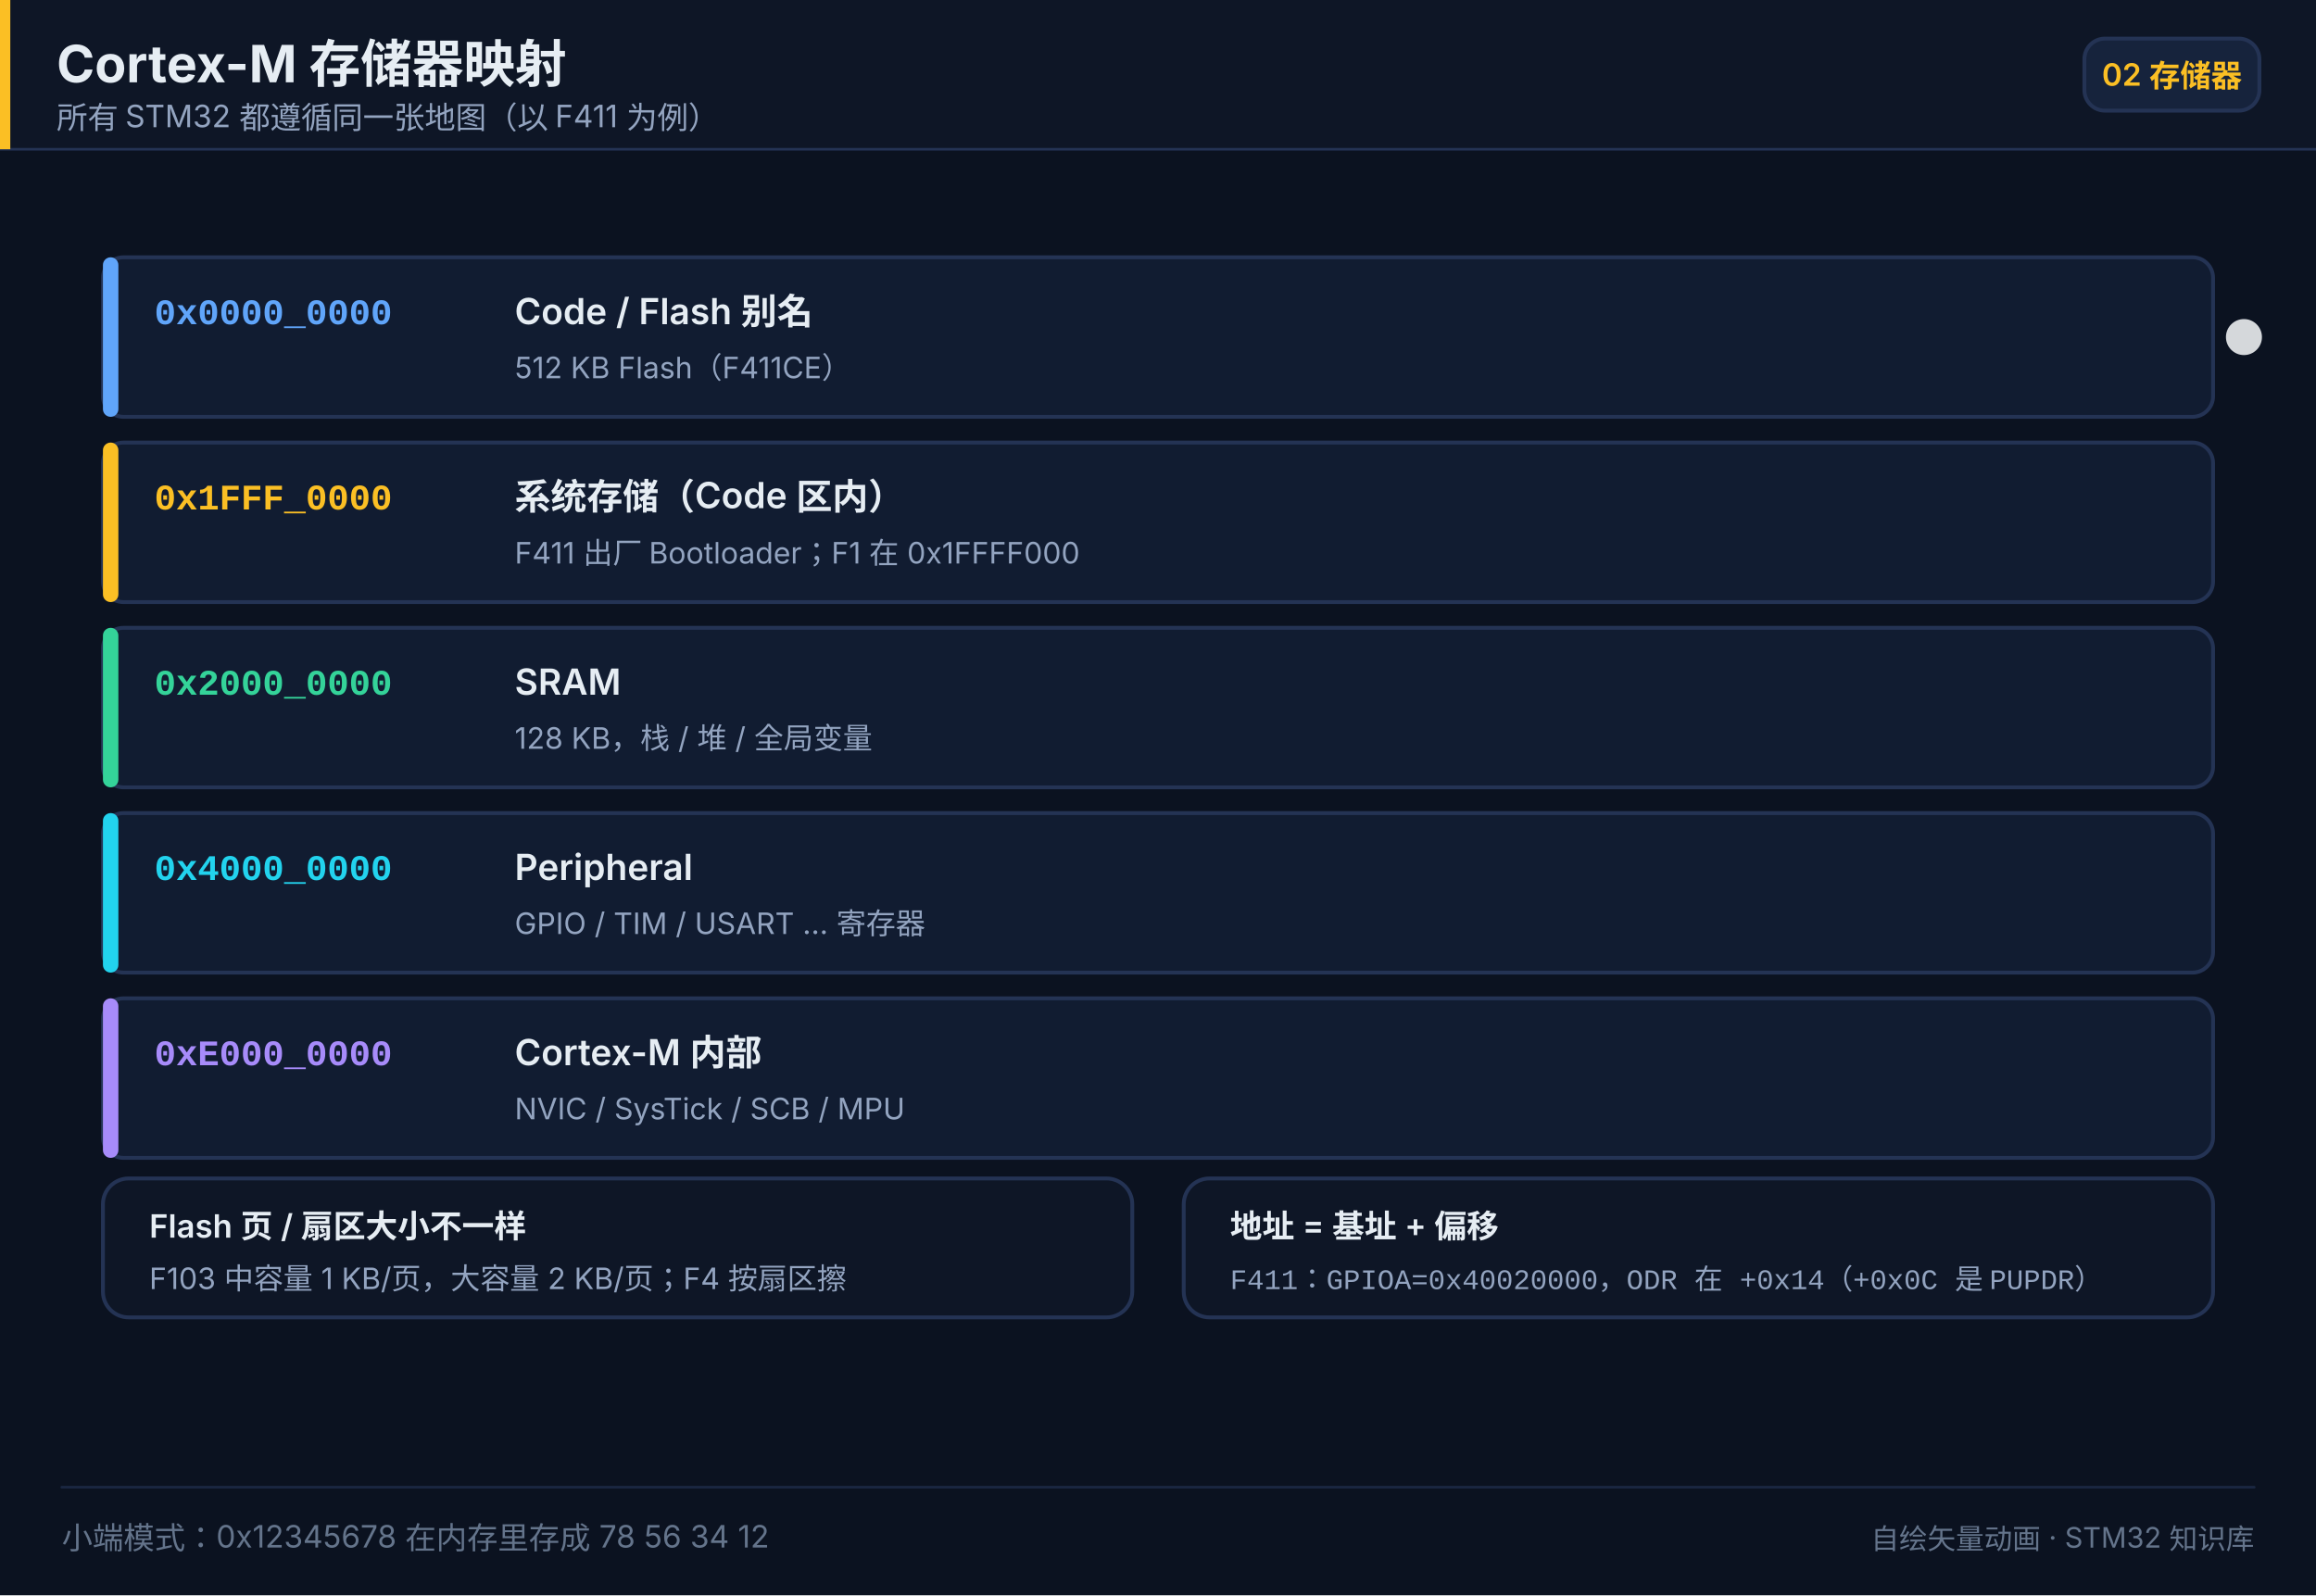
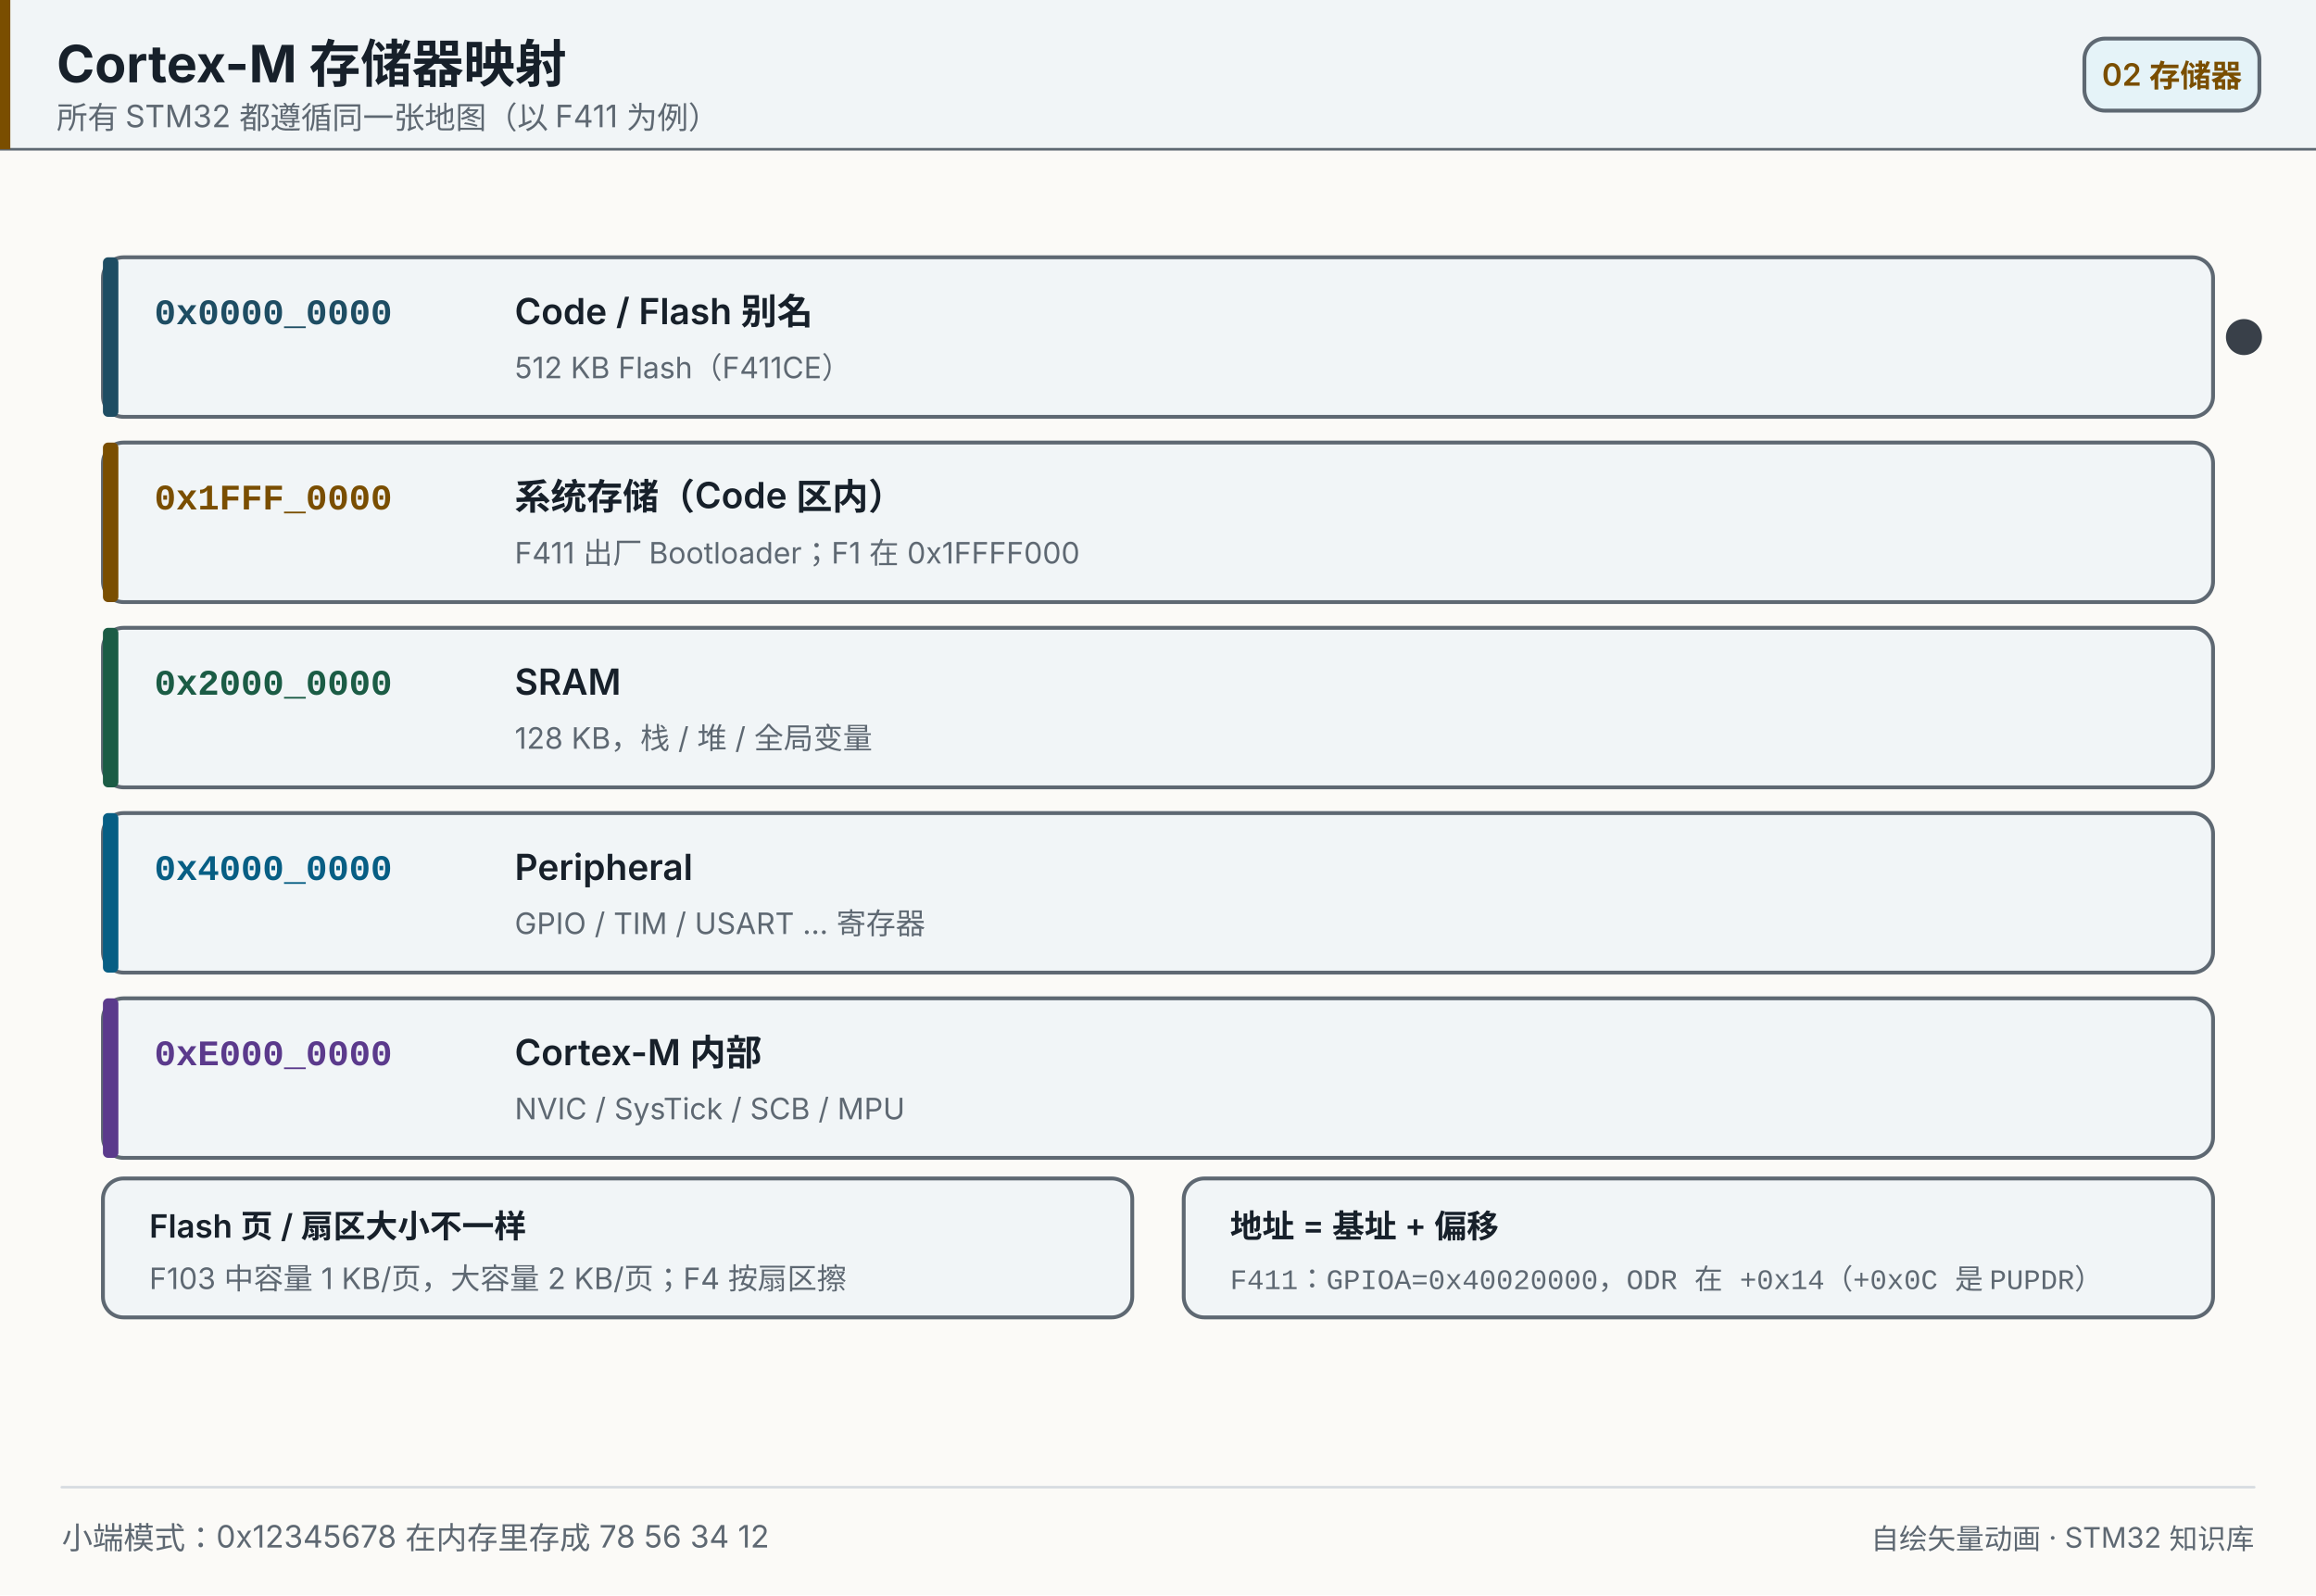
<svg xmlns="http://www.w3.org/2000/svg" width="900" height="620" viewBox="0 0 900 620" role="img" aria-label="Cortex-M 存储器映射">
  <style>
@keyframes ptr-scan{0%{transform:translateY(0)}100%{transform:translateY(330px)}}.ptr{animation:ptr-scan 5s ease-in-out infinite alternate;}
</style>
-   <rect x="0" y="0" width="900" height="620" fill="#0b1220" />
-   <rect x="0" y="0" width="900" height="58" fill="#0e1626" opacity="1" />
-   <line x1="0" y1="58" x2="900" y2="58" stroke="#243354" stroke-width="1" stroke-linecap="round" opacity="1" />
-   <rect x="0" y="0" width="4" height="58" fill="#fbbf24" opacity="1" />
-   <text x="22" y="32" font-size="20" fill="#e6edf3" text-anchor="start" opacity="1" font-family="'PingFang SC','Hiragino Sans GB','Microsoft YaHei',system-ui,-apple-system,'Segoe UI',sans-serif" font-weight="700">Cortex-M 存储器映射</text>
-   <text x="22" y="50" font-size="12" fill="#93a4c0" text-anchor="start" opacity="1" font-family="'PingFang SC','Hiragino Sans GB','Microsoft YaHei',system-ui,-apple-system,'Segoe UI',sans-serif">所有 STM32 都遵循同一张地图（以 F411 为例）</text>
-   <rect x="810" y="15" width="68" height="28" fill="#16233c" opacity="1" rx="8" stroke="#243354" stroke-width="1.5" />
-   <text x="844" y="33.32" font-size="12" fill="#fbbf24" text-anchor="middle" opacity="1" font-family="'PingFang SC','Hiragino Sans GB','Microsoft YaHei',system-ui,-apple-system,'Segoe UI',sans-serif" font-weight="600">02 存储器</text>
-   <rect x="40" y="100" width="820" height="62" fill="#111c31" opacity="1" rx="8" stroke="#243354" stroke-width="1.5" />
-   <rect x="40" y="100" width="6" height="62" fill="#60a5fa" opacity="1" rx="3" />
-   <text x="60" y="126" font-size="14" fill="#60a5fa" text-anchor="start" opacity="1" font-family="ui-monospace,SFMono-Regular,'JetBrains Mono',Consolas,'Courier New',monospace" font-weight="700">0x0000_0000</text>
-   <text x="200" y="126" font-size="14" fill="#e6edf3" text-anchor="start" opacity="1" font-family="'PingFang SC','Hiragino Sans GB','Microsoft YaHei',system-ui,-apple-system,'Segoe UI',sans-serif" font-weight="600">Code / Flash 别名</text>
-   <text x="200" y="147" font-size="11.5" fill="#93a4c0" text-anchor="start" opacity="1" font-family="'PingFang SC','Hiragino Sans GB','Microsoft YaHei',system-ui,-apple-system,'Segoe UI',sans-serif">512 KB Flash（F411CE）</text>
-   <rect x="40" y="172" width="820" height="62" fill="#111c31" opacity="1" rx="8" stroke="#243354" stroke-width="1.5" />
-   <rect x="40" y="172" width="6" height="62" fill="#fbbf24" opacity="1" rx="3" />
-   <text x="60" y="198" font-size="14" fill="#fbbf24" text-anchor="start" opacity="1" font-family="ui-monospace,SFMono-Regular,'JetBrains Mono',Consolas,'Courier New',monospace" font-weight="700">0x1FFF_0000</text>
-   <text x="200" y="198" font-size="14" fill="#e6edf3" text-anchor="start" opacity="1" font-family="'PingFang SC','Hiragino Sans GB','Microsoft YaHei',system-ui,-apple-system,'Segoe UI',sans-serif" font-weight="600">系统存储（Code 区内）</text>
-   <text x="200" y="219" font-size="11.5" fill="#93a4c0" text-anchor="start" opacity="1" font-family="'PingFang SC','Hiragino Sans GB','Microsoft YaHei',system-ui,-apple-system,'Segoe UI',sans-serif">F411 出厂 Bootloader；F1 在 0x1FFFF000</text>
-   <rect x="40" y="244" width="820" height="62" fill="#111c31" opacity="1" rx="8" stroke="#243354" stroke-width="1.5" />
-   <rect x="40" y="244" width="6" height="62" fill="#34d399" opacity="1" rx="3" />
-   <text x="60" y="270" font-size="14" fill="#34d399" text-anchor="start" opacity="1" font-family="ui-monospace,SFMono-Regular,'JetBrains Mono',Consolas,'Courier New',monospace" font-weight="700">0x2000_0000</text>
-   <text x="200" y="270" font-size="14" fill="#e6edf3" text-anchor="start" opacity="1" font-family="'PingFang SC','Hiragino Sans GB','Microsoft YaHei',system-ui,-apple-system,'Segoe UI',sans-serif" font-weight="600">SRAM</text>
-   <text x="200" y="291" font-size="11.5" fill="#93a4c0" text-anchor="start" opacity="1" font-family="'PingFang SC','Hiragino Sans GB','Microsoft YaHei',system-ui,-apple-system,'Segoe UI',sans-serif">128 KB，栈 / 堆 / 全局变量</text>
-   <rect x="40" y="316" width="820" height="62" fill="#111c31" opacity="1" rx="8" stroke="#243354" stroke-width="1.5" />
-   <rect x="40" y="316" width="6" height="62" fill="#22d3ee" opacity="1" rx="3" />
-   <text x="60" y="342" font-size="14" fill="#22d3ee" text-anchor="start" opacity="1" font-family="ui-monospace,SFMono-Regular,'JetBrains Mono',Consolas,'Courier New',monospace" font-weight="700">0x4000_0000</text>
-   <text x="200" y="342" font-size="14" fill="#e6edf3" text-anchor="start" opacity="1" font-family="'PingFang SC','Hiragino Sans GB','Microsoft YaHei',system-ui,-apple-system,'Segoe UI',sans-serif" font-weight="600">Peripheral</text>
-   <text x="200" y="363" font-size="11.5" fill="#93a4c0" text-anchor="start" opacity="1" font-family="'PingFang SC','Hiragino Sans GB','Microsoft YaHei',system-ui,-apple-system,'Segoe UI',sans-serif">GPIO / TIM / USART … 寄存器</text>
-   <rect x="40" y="388" width="820" height="62" fill="#111c31" opacity="1" rx="8" stroke="#243354" stroke-width="1.5" />
-   <rect x="40" y="388" width="6" height="62" fill="#a78bfa" opacity="1" rx="3" />
-   <text x="60" y="414" font-size="14" fill="#a78bfa" text-anchor="start" opacity="1" font-family="ui-monospace,SFMono-Regular,'JetBrains Mono',Consolas,'Courier New',monospace" font-weight="700">0xE000_0000</text>
-   <text x="200" y="414" font-size="14" fill="#e6edf3" text-anchor="start" opacity="1" font-family="'PingFang SC','Hiragino Sans GB','Microsoft YaHei',system-ui,-apple-system,'Segoe UI',sans-serif" font-weight="600">Cortex-M 内部</text>
-   <text x="200" y="435" font-size="11.5" fill="#93a4c0" text-anchor="start" opacity="1" font-family="'PingFang SC','Hiragino Sans GB','Microsoft YaHei',system-ui,-apple-system,'Segoe UI',sans-serif">NVIC / SysTick / SCB / MPU</text>
-   <circle cx="872" cy="131" r="7" fill="#f8fafc" opacity="0.85" class="ptr" />
-   <rect x="40" y="458" width="400" height="54" fill="#0e1626" opacity="1" rx="10" stroke="#243354" stroke-width="1.5" />
-   <text x="58" y="481" font-size="12.5" fill="#e6edf3" text-anchor="start" opacity="1" font-family="'PingFang SC','Hiragino Sans GB','Microsoft YaHei',system-ui,-apple-system,'Segoe UI',sans-serif" font-weight="600">Flash 页 / 扇区大小不一样</text>
-   <text x="58" y="501" font-size="11.5" fill="#93a4c0" text-anchor="start" opacity="1" font-family="'PingFang SC','Hiragino Sans GB','Microsoft YaHei',system-ui,-apple-system,'Segoe UI',sans-serif">F103 中容量 1 KB/页，大容量 2 KB/页；F4 按扇区擦</text>
-   <rect x="460" y="458" width="400" height="54" fill="#0e1626" opacity="1" rx="10" stroke="#243354" stroke-width="1.5" />
-   <text x="478" y="481" font-size="12.5" fill="#e6edf3" text-anchor="start" opacity="1" font-family="'PingFang SC','Hiragino Sans GB','Microsoft YaHei',system-ui,-apple-system,'Segoe UI',sans-serif" font-weight="600">地址 = 基址 + 偏移</text>
-   <text x="478" y="501" font-size="11" fill="#93a4c0" text-anchor="start" opacity="1" font-family="ui-monospace,SFMono-Regular,'JetBrains Mono',Consolas,'Courier New',monospace">F411：GPIOA=0x40020000，ODR 在 +0x14（+0x0C 是 PUPDR）</text>
-   <line x1="24" y1="578" x2="876" y2="578" stroke="#1a2742" stroke-width="1" stroke-linecap="round" opacity="1" />
-   <text x="24" y="602" font-size="12" fill="#64748b" text-anchor="start" opacity="1" font-family="'PingFang SC','Hiragino Sans GB','Microsoft YaHei',system-ui,-apple-system,'Segoe UI',sans-serif">小端模式：0x12345678 在内存里存成 78 56 34 12</text>
-   <text x="876" y="602" font-size="11" fill="#64748b" text-anchor="end" opacity="1" font-family="'PingFang SC','Hiragino Sans GB','Microsoft YaHei',system-ui,-apple-system,'Segoe UI',sans-serif">自绘矢量动画 · STM32 知识库</text>
+   <rect x="0" y="0" width="900" height="620" fill="#fbfaf7" />
+   <rect x="0" y="0" width="900" height="58" fill="#f1f5f7" opacity="1" />
+   <line x1="0" y1="58" x2="900" y2="58" stroke="#5e6872" stroke-width="1" stroke-linecap="round" opacity="1" />
+   <rect x="0" y="0" width="4" height="58" fill="#7a4e00" opacity="1" />
+   <text x="22" y="32" font-size="20" fill="#17202a" text-anchor="start" opacity="1" font-family="'PingFang SC','Hiragino Sans GB','Microsoft YaHei',system-ui,-apple-system,'Segoe UI',sans-serif" font-weight="700">Cortex-M 存储器映射</text>
+   <text x="22" y="50" font-size="12" fill="#5e6872" text-anchor="start" opacity="1" font-family="'PingFang SC','Hiragino Sans GB','Microsoft YaHei',system-ui,-apple-system,'Segoe UI',sans-serif">所有 STM32 都遵循同一张地图（以 F411 为例）</text>
+   <rect x="810" y="15" width="68" height="28" fill="#e5f3f8" opacity="1" rx="8" stroke="#5e6872" stroke-width="1.5" />
+   <text x="844" y="33.32" font-size="12" fill="#7a4e00" text-anchor="middle" opacity="1" font-family="'PingFang SC','Hiragino Sans GB','Microsoft YaHei',system-ui,-apple-system,'Segoe UI',sans-serif" font-weight="600">02 存储器</text>
+   <rect x="40" y="100" width="820" height="62" fill="#f1f5f7" opacity="1" rx="8" stroke="#5e6872" stroke-width="1.5" />
+   <rect x="40" y="100" width="6" height="62" fill="#1e4d63" opacity="1" rx="2" />
+   <text x="60" y="126" font-size="14" fill="#1e4d63" text-anchor="start" opacity="1" font-family="ui-monospace,SFMono-Regular,'JetBrains Mono',Consolas,'Courier New',monospace" font-weight="700">0x0000_0000</text>
+   <text x="200" y="126" font-size="14" fill="#17202a" text-anchor="start" opacity="1" font-family="'PingFang SC','Hiragino Sans GB','Microsoft YaHei',system-ui,-apple-system,'Segoe UI',sans-serif" font-weight="600">Code / Flash 别名</text>
+   <text x="200" y="147" font-size="11.5" fill="#5e6872" text-anchor="start" opacity="1" font-family="'PingFang SC','Hiragino Sans GB','Microsoft YaHei',system-ui,-apple-system,'Segoe UI',sans-serif">512 KB Flash（F411CE）</text>
+   <rect x="40" y="172" width="820" height="62" fill="#f1f5f7" opacity="1" rx="8" stroke="#5e6872" stroke-width="1.5" />
+   <rect x="40" y="172" width="6" height="62" fill="#7a4e00" opacity="1" rx="2" />
+   <text x="60" y="198" font-size="14" fill="#7a4e00" text-anchor="start" opacity="1" font-family="ui-monospace,SFMono-Regular,'JetBrains Mono',Consolas,'Courier New',monospace" font-weight="700">0x1FFF_0000</text>
+   <text x="200" y="198" font-size="14" fill="#17202a" text-anchor="start" opacity="1" font-family="'PingFang SC','Hiragino Sans GB','Microsoft YaHei',system-ui,-apple-system,'Segoe UI',sans-serif" font-weight="600">系统存储（Code 区内）</text>
+   <text x="200" y="219" font-size="11.5" fill="#5e6872" text-anchor="start" opacity="1" font-family="'PingFang SC','Hiragino Sans GB','Microsoft YaHei',system-ui,-apple-system,'Segoe UI',sans-serif">F411 出厂 Bootloader；F1 在 0x1FFFF000</text>
+   <rect x="40" y="244" width="820" height="62" fill="#f1f5f7" opacity="1" rx="8" stroke="#5e6872" stroke-width="1.5" />
+   <rect x="40" y="244" width="6" height="62" fill="#1b5c45" opacity="1" rx="2" />
+   <text x="60" y="270" font-size="14" fill="#1b5c45" text-anchor="start" opacity="1" font-family="ui-monospace,SFMono-Regular,'JetBrains Mono',Consolas,'Courier New',monospace" font-weight="700">0x2000_0000</text>
+   <text x="200" y="270" font-size="14" fill="#17202a" text-anchor="start" opacity="1" font-family="'PingFang SC','Hiragino Sans GB','Microsoft YaHei',system-ui,-apple-system,'Segoe UI',sans-serif" font-weight="600">SRAM</text>
+   <text x="200" y="291" font-size="11.5" fill="#5e6872" text-anchor="start" opacity="1" font-family="'PingFang SC','Hiragino Sans GB','Microsoft YaHei',system-ui,-apple-system,'Segoe UI',sans-serif">128 KB，栈 / 堆 / 全局变量</text>
+   <rect x="40" y="316" width="820" height="62" fill="#f1f5f7" opacity="1" rx="8" stroke="#5e6872" stroke-width="1.5" />
+   <rect x="40" y="316" width="6" height="62" fill="#075e84" opacity="1" rx="2" />
+   <text x="60" y="342" font-size="14" fill="#075e84" text-anchor="start" opacity="1" font-family="ui-monospace,SFMono-Regular,'JetBrains Mono',Consolas,'Courier New',monospace" font-weight="700">0x4000_0000</text>
+   <text x="200" y="342" font-size="14" fill="#17202a" text-anchor="start" opacity="1" font-family="'PingFang SC','Hiragino Sans GB','Microsoft YaHei',system-ui,-apple-system,'Segoe UI',sans-serif" font-weight="600">Peripheral</text>
+   <text x="200" y="363" font-size="11.5" fill="#5e6872" text-anchor="start" opacity="1" font-family="'PingFang SC','Hiragino Sans GB','Microsoft YaHei',system-ui,-apple-system,'Segoe UI',sans-serif">GPIO / TIM / USART … 寄存器</text>
+   <rect x="40" y="388" width="820" height="62" fill="#f1f5f7" opacity="1" rx="8" stroke="#5e6872" stroke-width="1.5" />
+   <rect x="40" y="388" width="6" height="62" fill="#5b3a8c" opacity="1" rx="2" />
+   <text x="60" y="414" font-size="14" fill="#5b3a8c" text-anchor="start" opacity="1" font-family="ui-monospace,SFMono-Regular,'JetBrains Mono',Consolas,'Courier New',monospace" font-weight="700">0xE000_0000</text>
+   <text x="200" y="414" font-size="14" fill="#17202a" text-anchor="start" opacity="1" font-family="'PingFang SC','Hiragino Sans GB','Microsoft YaHei',system-ui,-apple-system,'Segoe UI',sans-serif" font-weight="600">Cortex-M 内部</text>
+   <text x="200" y="435" font-size="11.5" fill="#5e6872" text-anchor="start" opacity="1" font-family="'PingFang SC','Hiragino Sans GB','Microsoft YaHei',system-ui,-apple-system,'Segoe UI',sans-serif">NVIC / SysTick / SCB / MPU</text>
+   <circle cx="872" cy="131" r="7" fill="#17202a" opacity="0.85" class="ptr" />
+   <rect x="40" y="458" width="400" height="54" fill="#f1f5f7" opacity="1" rx="8" stroke="#5e6872" stroke-width="1.5" />
+   <text x="58" y="481" font-size="12.5" fill="#17202a" text-anchor="start" opacity="1" font-family="'PingFang SC','Hiragino Sans GB','Microsoft YaHei',system-ui,-apple-system,'Segoe UI',sans-serif" font-weight="600">Flash 页 / 扇区大小不一样</text>
+   <text x="58" y="501" font-size="11.5" fill="#5e6872" text-anchor="start" opacity="1" font-family="'PingFang SC','Hiragino Sans GB','Microsoft YaHei',system-ui,-apple-system,'Segoe UI',sans-serif">F103 中容量 1 KB/页，大容量 2 KB/页；F4 按扇区擦</text>
+   <rect x="460" y="458" width="400" height="54" fill="#f1f5f7" opacity="1" rx="8" stroke="#5e6872" stroke-width="1.5" />
+   <text x="478" y="481" font-size="12.5" fill="#17202a" text-anchor="start" opacity="1" font-family="'PingFang SC','Hiragino Sans GB','Microsoft YaHei',system-ui,-apple-system,'Segoe UI',sans-serif" font-weight="600">地址 = 基址 + 偏移</text>
+   <text x="478" y="501" font-size="11" fill="#5e6872" text-anchor="start" opacity="1" font-family="ui-monospace,SFMono-Regular,'JetBrains Mono',Consolas,'Courier New',monospace">F411：GPIOA=0x40020000，ODR 在 +0x14（+0x0C 是 PUPDR）</text>
+   <line x1="24" y1="578" x2="876" y2="578" stroke="#d7dce1" stroke-width="1" stroke-linecap="round" opacity="1" />
+   <text x="24" y="602" font-size="12" fill="#5e6872" text-anchor="start" opacity="1" font-family="'PingFang SC','Hiragino Sans GB','Microsoft YaHei',system-ui,-apple-system,'Segoe UI',sans-serif">小端模式：0x12345678 在内存里存成 78 56 34 12</text>
+   <text x="876" y="602" font-size="11" fill="#5e6872" text-anchor="end" opacity="1" font-family="'PingFang SC','Hiragino Sans GB','Microsoft YaHei',system-ui,-apple-system,'Segoe UI',sans-serif">自绘矢量动画 · STM32 知识库</text>
</svg>
